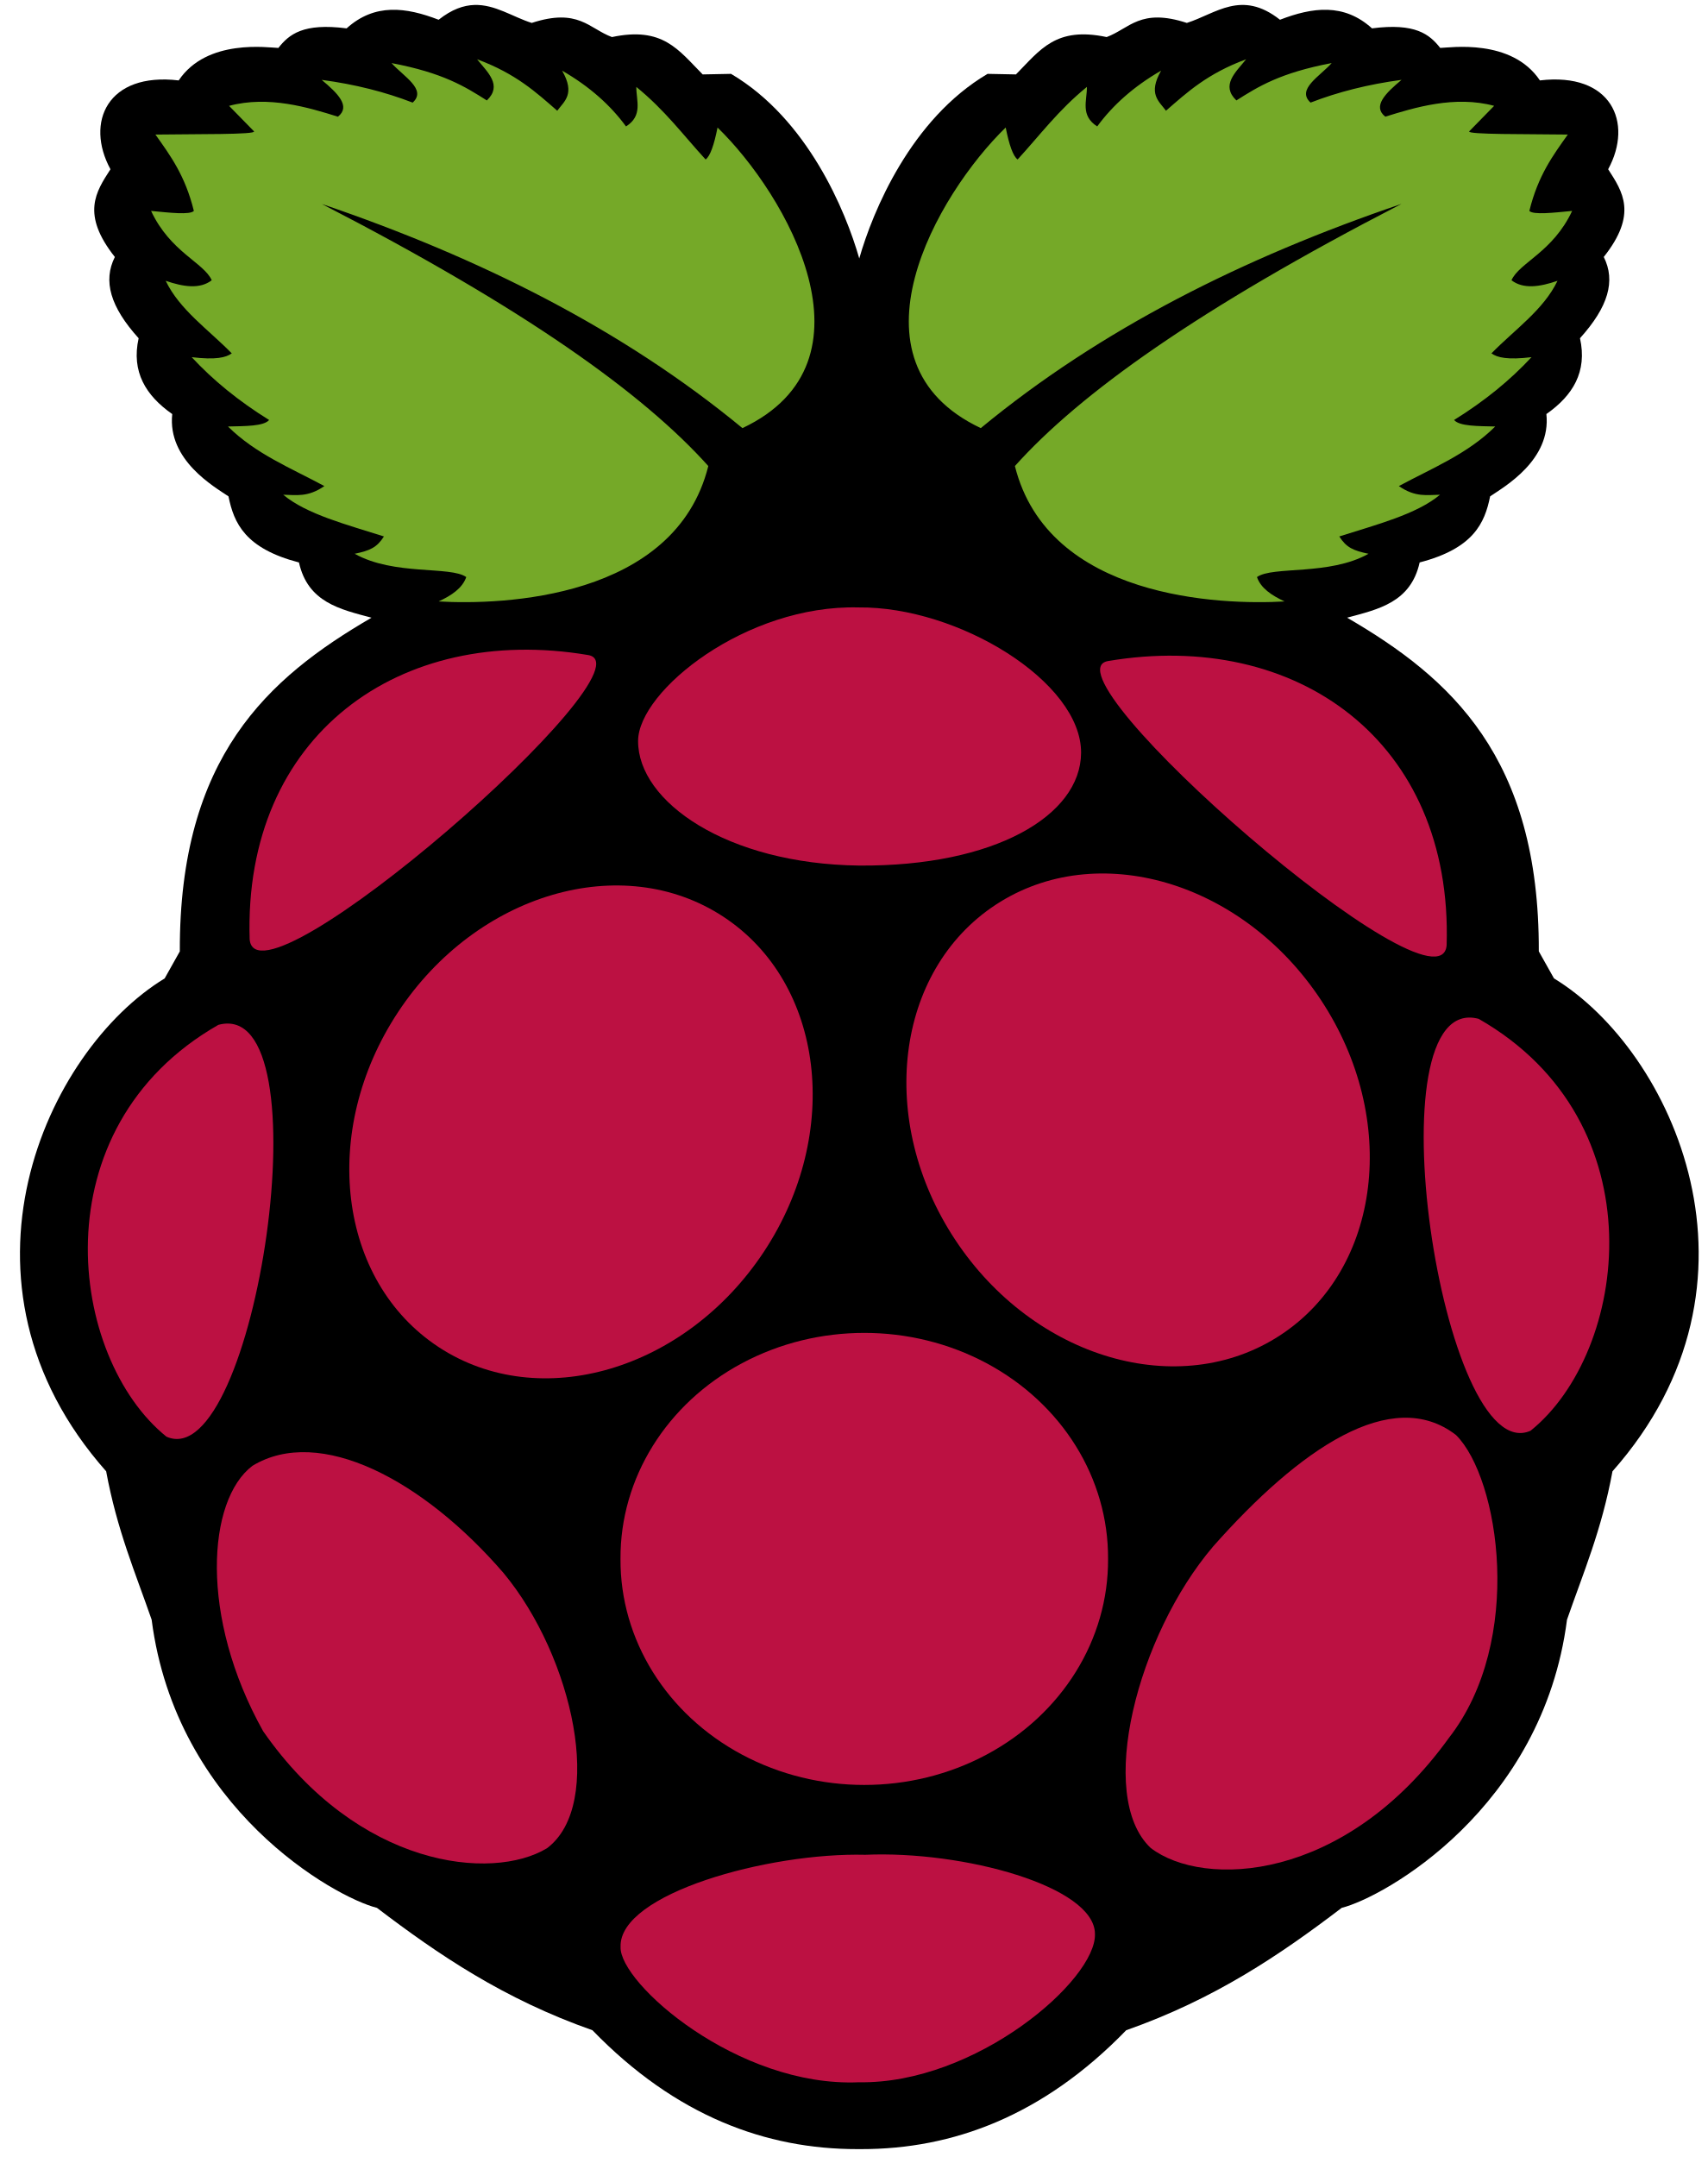
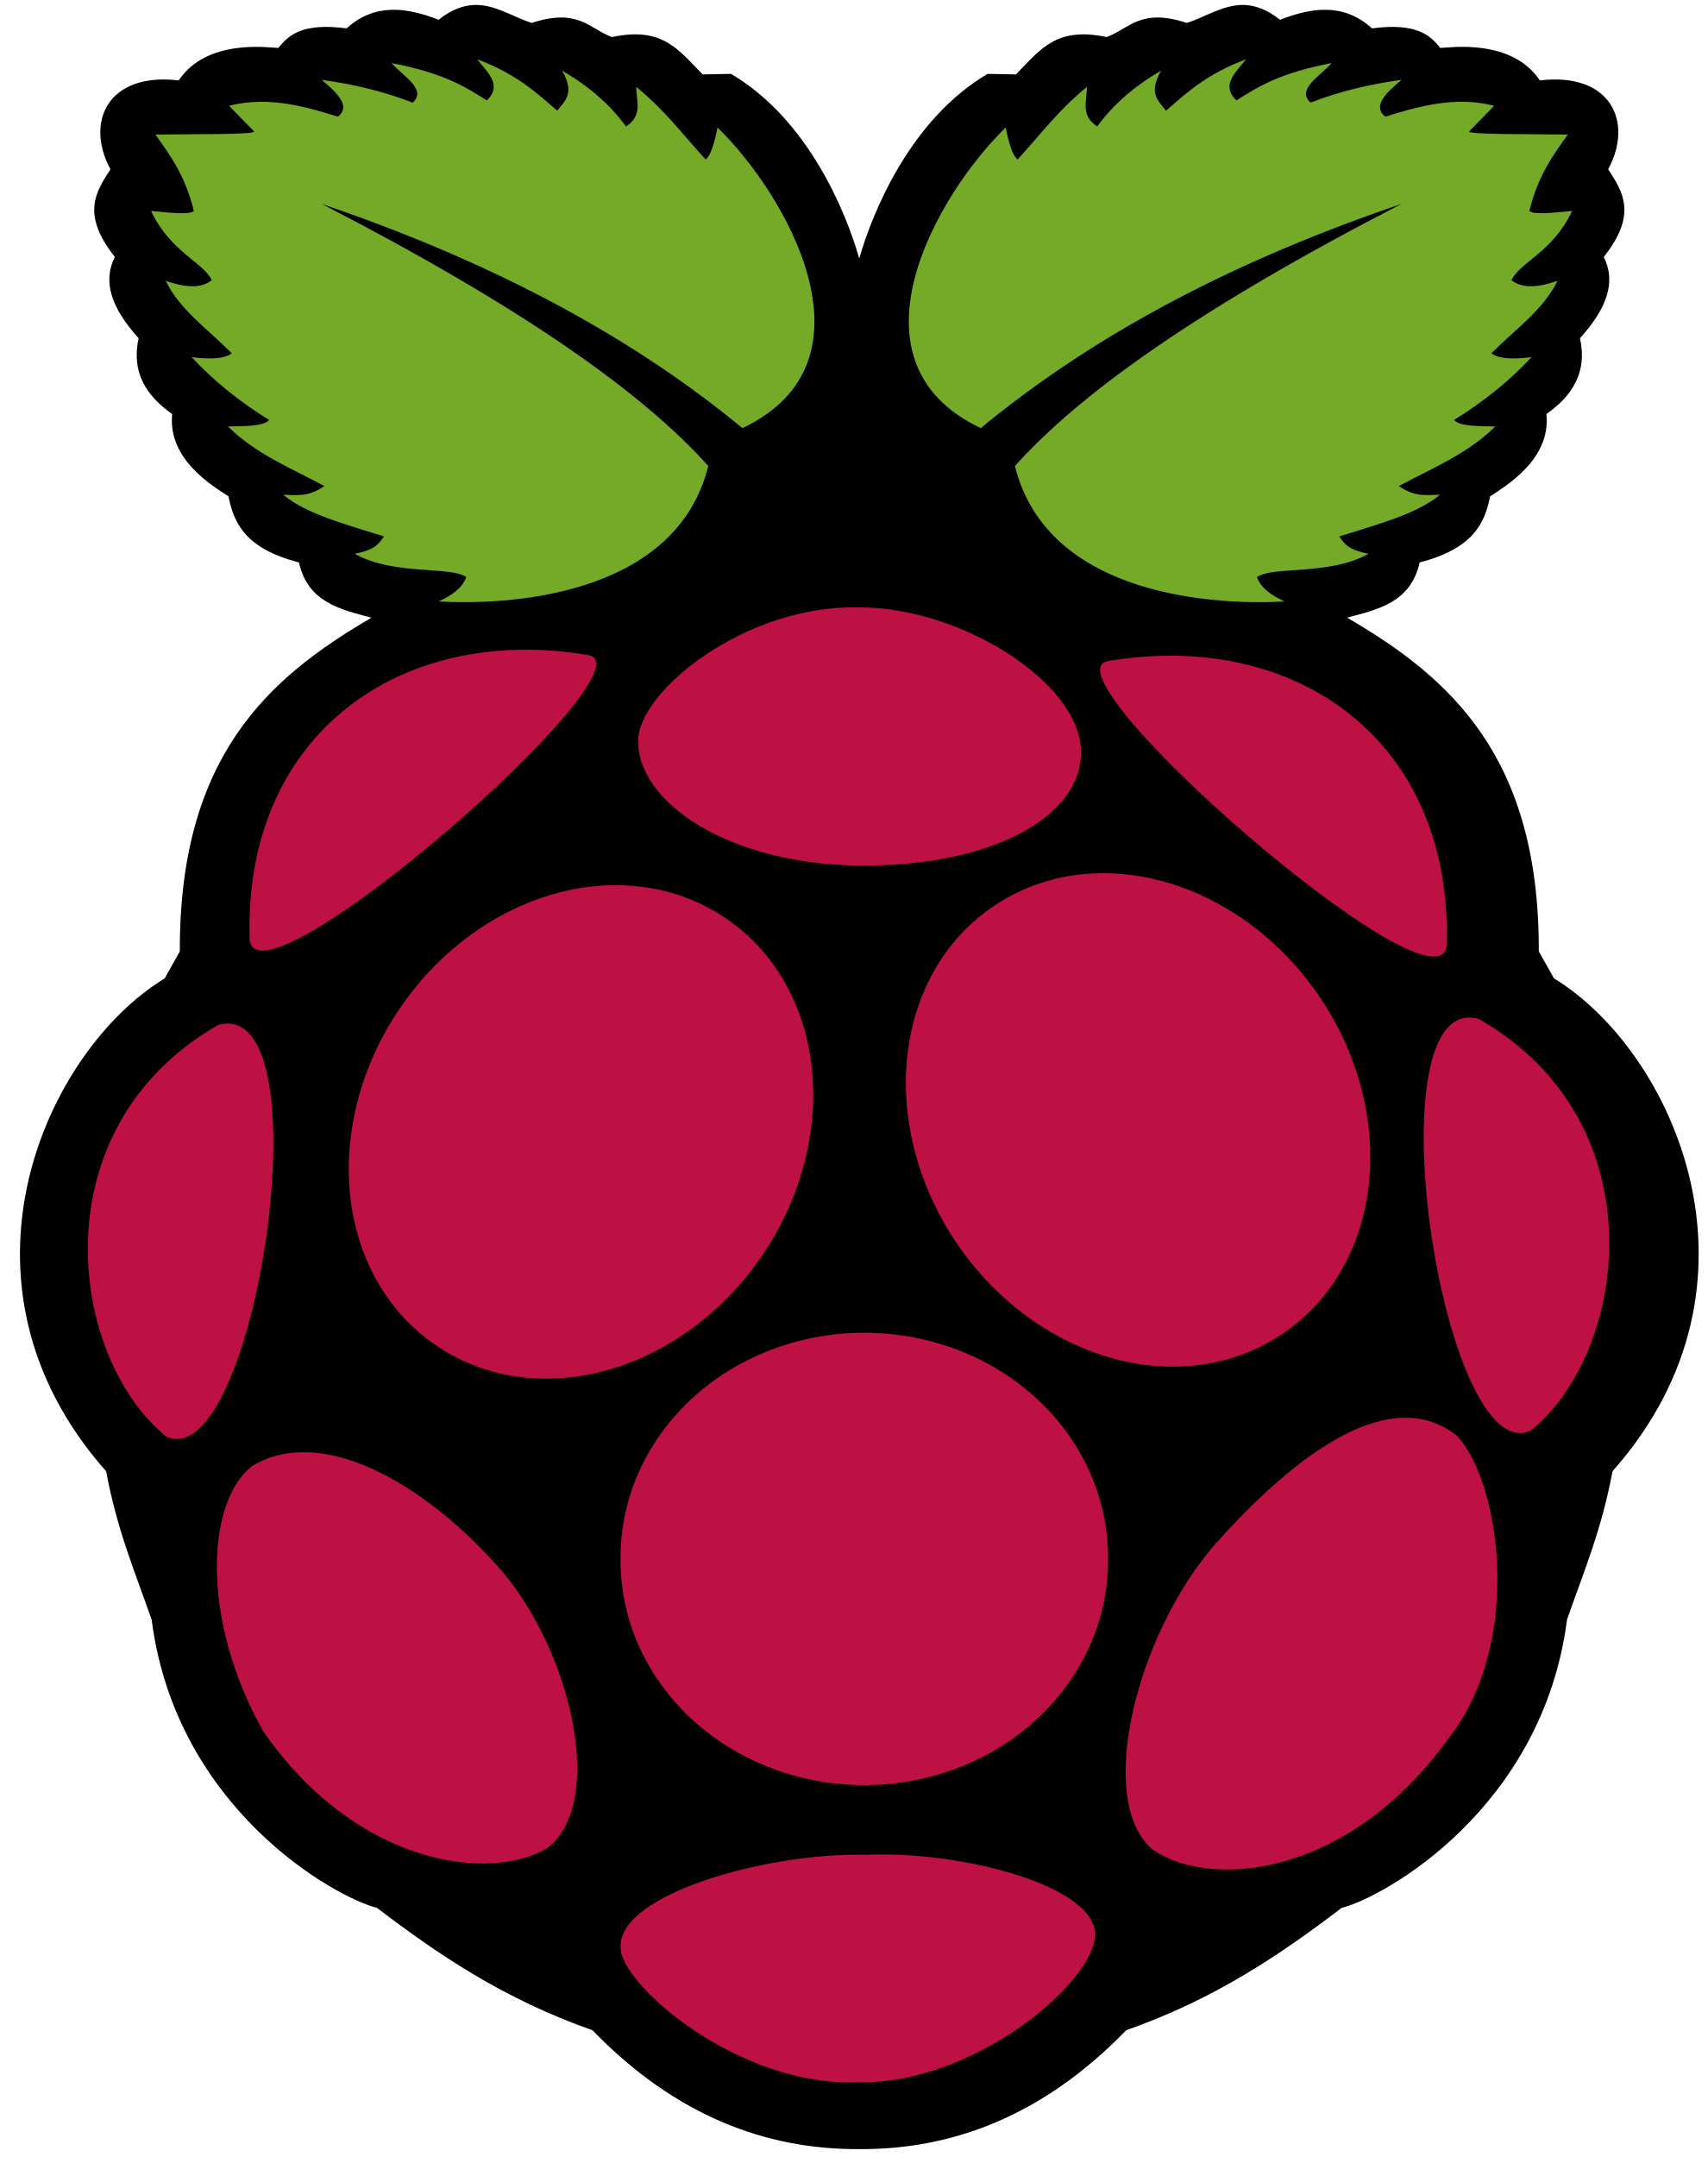
<svg xmlns="http://www.w3.org/2000/svg" viewBox="0 0 570 720">
-   <path fill="#000" d="m158.38,1.656c-3.619,0.112-7.517,1.449-11.938,4.938-10.83-4.176-21.33-5.627-30.72,2.875-14.5-1.881-19.212,2-22.782,6.531-3.183-0.066-23.819-3.272-33.282,10.844-23.781-2.814-31.297,13.988-22.781,29.656-4.857,7.519-9.889,14.947,1.469,29.281-4.018,7.984-1.527,16.644,7.938,27.125-2.498,11.223,2.412,19.141,11.219,25.312-1.647,15.358,14.084,24.287,18.781,27.469,1.804,8.949,5.563,17.393,23.531,22.062,2.963,13.336,13.762,15.639,24.219,18.438-34.562,20.09-64.201,46.523-64,111.38l-5.062,9.031c-39.63,24.1-75.285,101.56-19.53,164.52,3.642,19.708,9.75,33.864,15.188,49.531,8.134,63.131,61.218,92.692,75.219,96.188,20.517,15.628,42.368,30.457,71.938,40.844,27.875,28.749,58.074,39.706,88.438,39.688,0.445-0,0.899,0.005,1.344,0,30.364,0.019,60.562-10.938,88.438-39.688,29.569-10.387,51.421-25.216,71.938-40.844,14.001-3.496,67.085-33.057,75.219-96.188,5.438-15.667,11.546-29.823,15.188-49.531,55.754-62.965,20.1-140.43-19.531-164.53l-5.07-9.03c0.201-64.852-29.438-91.285-64-111.38,10.457-2.798,21.256-5.101,24.219-18.438,17.968-4.67,21.728-13.114,23.531-22.062,4.698-3.181,20.428-12.111,18.781-27.469,8.807-6.172,13.717-14.09,11.219-25.312,9.465-10.481,11.956-19.141,7.938-27.125,11.36-14.328,6.32-21.756,1.47-29.275,8.51-15.668,1-32.47-22.79-29.656-9.46-14.116-30.09-10.91-33.28-10.844-3.57-4.531-8.28-8.412-22.78-6.531-9.39-8.502-19.89-7.051-30.72-2.875-12.86-10.148-21.37-2.013-31.09,1.062-15.57-5.088-19.13,1.881-26.78,4.719-16.98-3.588-22.14,4.224-30.28,12.469l-9.469-0.188c-25.611,15.093-38.334,45.826-42.844,61.625-4.512-15.802-17.206-46.535-42.812-61.625l-9.469,0.188c-8.15-8.245-13.31-16.057-30.29-12.469-7.65-2.838-11.2-9.806-26.78-4.719-6.38-2.018-12.247-6.214-19.156-6z" />
-   <path fill="#75a928" d="m107.39,68.056c67.948,35.031,107.45,63.369,129.09,87.504-11.082,44.418-68.896,46.445-90.036,45.199,4.328-2.015,7.94-4.428,9.22-8.136-5.304-3.77-24.113-0.397-37.244-7.774,5.044-1.045,7.404-2.063,9.763-5.785-12.406-3.957-25.769-7.366-33.628-13.921,4.241,0.052,8.201,0.949,13.74-2.893-11.112-5.988-22.969-10.734-32.181-19.887,5.745-0.141,11.939-0.057,13.74-2.17-10.17-6.301-18.751-13.308-25.854-20.972,8.04,0.971,11.435,0.135,13.379-1.266-7.688-7.874-17.418-14.523-22.057-24.226,5.97,2.058,11.431,2.845,15.368-0.181-2.612-5.894-13.805-9.37-20.249-23.142,6.284,0.609,12.95,1.371,14.283,0-2.917-11.884-7.922-18.565-12.831-25.487,13.45-0.2,33.828,0.052,32.905-1.085l-8.316-8.497c13.138-3.537,26.581,0.568,36.34,3.616,4.382-3.458-0.078-7.83-5.424-12.294,11.165,1.491,21.254,4.057,30.373,7.593,4.872-4.399-3.164-8.799-7.051-13.198,17.249,3.273,24.557,7.871,31.82,12.475,5.269-5.051,0.302-9.343-3.254-13.74,13.006,4.817,19.705,11.036,26.758,17.175,2.391-3.227,6.075-5.592,1.627-13.379,9.234,5.323,16.189,11.595,21.334,18.622,5.713-3.638,3.404-8.613,3.435-13.198,9.597,7.806,15.687,16.114,23.142,24.226,1.502-1.093,2.817-4.802,3.978-10.667,22.895,22.212,55.246,78.158,8.316,100.34-39.94-32.94-87.64-56.883-140.5-74.844z" />
-   <path fill="#75a928" d="M467.92,68.056c-67.94,35.034-107.44,63.364-129.08,87.504,11.082,44.418,68.896,46.445,90.036,45.199-4.328-2.015-7.94-4.428-9.22-8.136,5.304-3.77,24.113-0.397,37.244-7.774-5.044-1.045-7.404-2.063-9.763-5.785,12.406-3.957,25.769-7.366,33.628-13.921-4.241,0.052-8.201,0.949-13.74-2.893,11.112-5.988,22.969-10.734,32.181-19.887-5.745-0.141-11.939-0.057-13.74-2.17,10.17-6.301,18.751-13.308,25.854-20.972-8.04,0.971-11.435,0.135-13.379-1.266,7.688-7.874,17.418-14.523,22.057-24.226-5.97,2.058-11.431,2.845-15.368-0.181,2.612-5.894,13.805-9.37,20.249-23.142-6.284,0.609-12.95,1.371-14.283,0,2.922-11.889,7.928-18.57,12.836-25.492-13.45-0.2-33.828,0.052-32.905-1.085l8.316-8.497c-13.138-3.537-26.581,0.568-36.34,3.616-4.382-3.458,0.078-7.83,5.424-12.294-11.165,1.491-21.254,4.057-30.373,7.593-4.872-4.399,3.164-8.799,7.051-13.198-17.249,3.273-24.557,7.871-31.82,12.475-5.269-5.051-0.302-9.343,3.254-13.74-13.006,4.817-19.705,11.036-26.758,17.175-2.391-3.227-6.075-5.592-1.627-13.379-9.234,5.323-16.189,11.595-21.334,18.622-5.713-3.638-3.404-8.613-3.435-13.198-9.597,7.806-15.687,16.114-23.142,24.226-1.502-1.093-2.817-4.802-3.978-10.667-22.895,22.212-55.246,78.158-8.316,100.34,39.919-32.947,87.616-56.888,140.48-74.849z" />
-   <path fill="#bc1142" d="m365.2,521.85a71.956,66.532,0,1,1,-143.91,0,71.956,66.532,0,1,1,143.91,0z" transform="matrix(1.131107,0,0,1.12805,-43.13914,-68.31098)" />
-   <path fill="#bc1142" d="m262.84,276.65a61.875,28.125,0,1,1,-123.75,0,61.875,28.125,0,1,1,123.75,0z" transform="matrix(0.7674168,-1.161311,2.171115,1.422437,-560.8886,217.6886)" />
-   <path fill="#bc1142" d="m262.84,276.65a61.875,28.125,0,1,1,-123.75,0,61.875,28.125,0,1,1,123.75,0z" transform="matrix(-0.7674168,-1.161311,-2.171115,1.422437,1134.829,213.6886)" />
-   <path fill="#bc1142" d="M72.91,342.09c36.41-9.76,12.292,150.63-17.333,137.47-32.587-26.21-43.083-102.97,17.333-137.47z" />
-   <path fill="#bc1142" d="m493.68,340.09c-36.414-9.757-12.292,150.64,17.333,137.48,32.587-26.213,43.083-102.98-17.333-137.48z" />
-   <path fill="#bc1142" d="m369.97,220.65c62.835-10.61,115.12,26.722,113.01,94.858-2.067,26.121-136.16-90.969-113.01-94.858z" />
-   <path fill="#bc1142" d="M196.36,218.65c-62.84-10.61-115.12,26.73-113.01,94.86,2.067,26.12,136.16-90.97,113.01-94.86z" />
-   <path fill="#bc1142" d="m286.62,202.76c-37.503-0.975-73.495,27.834-73.582,44.544-0.105,20.304,29.651,41.093,73.837,41.62,45.123,0.323,73.916-16.64,74.061-37.594,0.165-23.74-41.039-48.937-74.317-48.571z" />
-   <path fill="#bc1142" d="m288.91,619.12c32.697-1.427,76.571,10.532,76.657,26.396,0.543,15.405-39.79,50.211-78.826,49.538-40.427,1.744-80.069-33.116-79.55-45.199-0.605-17.716,49.226-31.548,81.719-30.735z" />
-   <path fill="#bc1142" d="m168.14,525.1c23.279,28.046,33.891,77.319,14.464,91.844-18.379,11.088-63.012,6.522-94.736-39.052-21.395-38.242-18.638-77.157-3.616-88.589,22.464-13.684,57.173,4.799,83.889,35.797z" />
-   <path fill="#bc1142" d="m405.02,516.21c-25.187,29.502-39.212,83.31-20.838,100.64,17.568,13.464,64.729,11.582,99.566-36.756,25.296-32.465,16.82-86.682,2.371-101.08-21.464-16.602-52.277,4.645-81.099,37.188z" />
+   <path d="M158.38 1.656c-3.62.113-7.517 1.45-11.938 4.938-10.83-4.177-21.33-5.627-30.72 2.875-14.5-1.881-19.212 2-22.782 6.531-3.183-.066-23.819-3.272-33.282 10.844C35.877 24.03 28.361 40.832 36.877 56.5c-4.857 7.519-9.89 14.947 1.469 29.281-4.018 7.984-1.528 16.644 7.937 27.125-2.498 11.223 2.412 19.141 11.22 25.312-1.648 15.358 14.083 24.287 18.78 27.469 1.804 8.949 5.563 17.393 23.531 22.062 2.964 13.336 13.762 15.639 24.22 18.438-34.563 20.09-64.202 46.523-64 111.38l-5.063 9.031c-39.63 24.1-75.285 101.56-19.53 164.52 3.642 19.708 9.75 33.864 15.188 49.531 8.134 63.131 61.218 92.692 75.219 96.188 20.517 15.628 42.368 30.457 71.938 40.844 27.875 28.75 58.074 39.706 88.438 39.688.445 0 .898.005 1.344 0 30.364.02 60.562-10.938 88.438-39.688 29.569-10.387 51.42-25.216 71.938-40.844 14-3.496 67.085-33.057 75.219-96.188 5.437-15.667 11.546-29.823 15.188-49.53 55.754-62.966 20.1-140.43-19.531-164.53l-5.07-9.03c.2-64.853-29.438-91.286-64-111.38 10.457-2.8 21.256-5.102 24.219-18.439 17.968-4.67 21.728-13.114 23.53-22.062 4.698-3.181 20.429-12.11 18.782-27.469 8.806-6.171 13.717-14.09 11.219-25.312 9.464-10.48 11.956-19.14 7.937-27.125 11.36-14.328 6.32-21.756 1.47-29.275 8.51-15.668 1-32.47-22.79-29.656-9.46-14.116-30.09-10.91-33.28-10.844-3.57-4.53-8.28-8.412-22.78-6.531-9.39-8.502-19.89-7.051-30.72-2.875-12.86-10.148-21.37-2.013-31.09 1.062-15.57-5.087-19.13 1.881-26.78 4.72-16.98-3.589-22.14 4.223-30.28 12.468l-9.469-.187c-25.61 15.093-38.334 45.826-42.844 61.625-4.512-15.802-17.206-46.535-42.812-61.625l-9.468.187c-8.15-8.245-13.31-16.057-30.29-12.469-7.65-2.838-11.2-9.806-26.78-4.719-6.38-2.018-12.247-6.214-19.156-6z" />
+   <path fill="#75a928" d="M107.39 68.056c67.948 35.031 107.45 63.369 129.09 87.504-11.082 44.418-68.896 46.445-90.036 45.199 4.328-2.015 7.94-4.428 9.22-8.136-5.304-3.77-24.112-.397-37.243-7.774 5.044-1.045 7.403-2.063 9.762-5.785-12.406-3.957-25.769-7.367-33.628-13.921 4.242.052 8.202.949 13.74-2.893-11.112-5.988-22.969-10.734-32.18-19.887 5.745-.14 11.938-.057 13.74-2.17-10.17-6.3-18.752-13.307-25.855-20.971 8.04.97 11.435.134 13.38-1.266-7.688-7.874-17.419-14.523-22.058-24.226 5.97 2.057 11.431 2.845 15.368-.18-2.612-5.894-13.805-9.37-20.249-23.143 6.285.61 12.95 1.371 14.283 0-2.917-11.884-7.922-18.565-12.83-25.487 13.45-.2 33.827.052 32.904-1.085l-8.316-8.497c13.138-3.537 26.58.568 36.34 3.616 4.382-3.458-.078-7.83-5.424-12.294 11.165 1.49 21.254 4.057 30.373 7.593 4.873-4.4-3.164-8.799-7.05-13.198 17.248 3.273 24.556 7.87 31.82 12.475 5.268-5.05.3-9.343-3.255-13.74 13.006 4.817 19.705 11.036 26.758 17.175 2.391-3.227 6.075-5.592 1.627-13.379 9.234 5.323 16.189 11.595 21.334 18.622 5.713-3.638 3.404-8.613 3.435-13.198 9.597 7.807 15.687 16.114 23.142 24.226 1.502-1.093 2.817-4.802 3.978-10.667 22.895 22.212 55.246 78.158 8.316 100.34-39.94-32.94-87.64-56.883-140.5-74.844zm360.53 0c-67.94 35.034-107.44 63.364-129.08 87.504 11.082 44.418 68.896 46.445 90.036 45.199-4.328-2.015-7.94-4.428-9.22-8.136 5.304-3.77 24.113-.397 37.244-7.774-5.045-1.045-7.404-2.063-9.763-5.785 12.406-3.957 25.769-7.367 33.628-13.921-4.242.052-8.202.949-13.74-2.893 11.112-5.988 22.969-10.734 32.18-19.887-5.745-.14-11.938-.057-13.74-2.17 10.17-6.3 18.752-13.307 25.855-20.971-8.04.97-11.435.134-13.38-1.266 7.688-7.874 17.419-14.523 22.058-24.226-5.97 2.057-11.431 2.845-15.368-.18 2.612-5.894 13.805-9.37 20.249-23.143-6.285.61-12.95 1.371-14.283 0 2.922-11.889 7.927-18.57 12.836-25.492-13.45-.2-33.828.052-32.905-1.085l8.316-8.497c-13.138-3.537-26.58.568-36.34 3.616-4.382-3.458.078-7.83 5.424-12.294-11.165 1.49-21.254 4.057-30.373 7.593-4.873-4.399 3.164-8.798 7.05-13.198-17.248 3.273-24.556 7.871-31.82 12.475-5.269-5.05-.3-9.343 3.255-13.74-13.006 4.817-19.705 11.036-26.758 17.175-2.391-3.227-6.075-5.592-1.627-13.379-9.234 5.323-16.189 11.595-21.334 18.622-5.713-3.638-3.404-8.613-3.435-13.198-9.597 7.807-15.687 16.114-23.142 24.226-1.502-1.093-2.817-4.801-3.978-10.667-22.895 22.212-55.246 78.158-8.316 100.34 39.919-32.947 87.616-56.888 140.48-74.849z" />
+   <path fill="#bc1142" d="M369.941 520.362a81.39 75.051 0 11-162.777 0 81.39 75.051 0 11162.777 0zM241.458 305.967a86.13 72.999-55.966 11-94.968 143.712 86.13 72.999-55.966 1194.968-143.712z" />
+   <path fill="#bc1142" d="M332.482 301.967a72.999 86.13-34.034 1094.968 143.712 72.999 86.13-34.034 10-94.968-143.712zM72.91 342.09c36.41-9.76 12.292 150.63-17.333 137.47C22.99 453.35 12.494 376.59 72.91 342.09z" />
+   <path fill="#bc1142" d="M493.68 340.09c-36.414-9.757-12.292 150.64 17.333 137.48 32.587-26.213 43.083-102.98-17.333-137.48zM369.97 220.65c62.835-10.61 115.12 26.722 113.01 94.858-2.067 26.121-136.16-90.969-113.01-94.858zm-173.61-2c-62.84-10.61-115.12 26.73-113.01 94.86 2.067 26.12 136.16-90.97 113.01-94.86zm90.26-15.89c-37.503-.975-73.495 27.834-73.582 44.544-.105 20.304 29.651 41.093 73.837 41.62 45.123.323 73.916-16.64 74.061-37.594.165-23.74-41.039-48.937-74.317-48.571zm2.29 416.36c32.697-1.427 76.571 10.532 76.657 26.396.543 15.405-39.79 50.211-78.826 49.538-40.427 1.744-80.069-33.116-79.55-45.199-.605-17.716 49.226-31.548 81.719-30.735zM168.14 525.1c23.279 28.046 33.891 77.319 14.464 91.844-18.379 11.088-63.012 6.522-94.736-39.052-21.395-38.242-18.638-77.157-3.616-88.589 22.464-13.684 57.173 4.799 83.89 35.797zm236.88-8.89c-25.187 29.502-39.212 83.31-20.838 100.64 17.568 13.464 64.729 11.582 99.566-36.756 25.296-32.465 16.82-86.682 2.37-101.08-21.463-16.602-52.276 4.645-81.098 37.188z" />
</svg>
